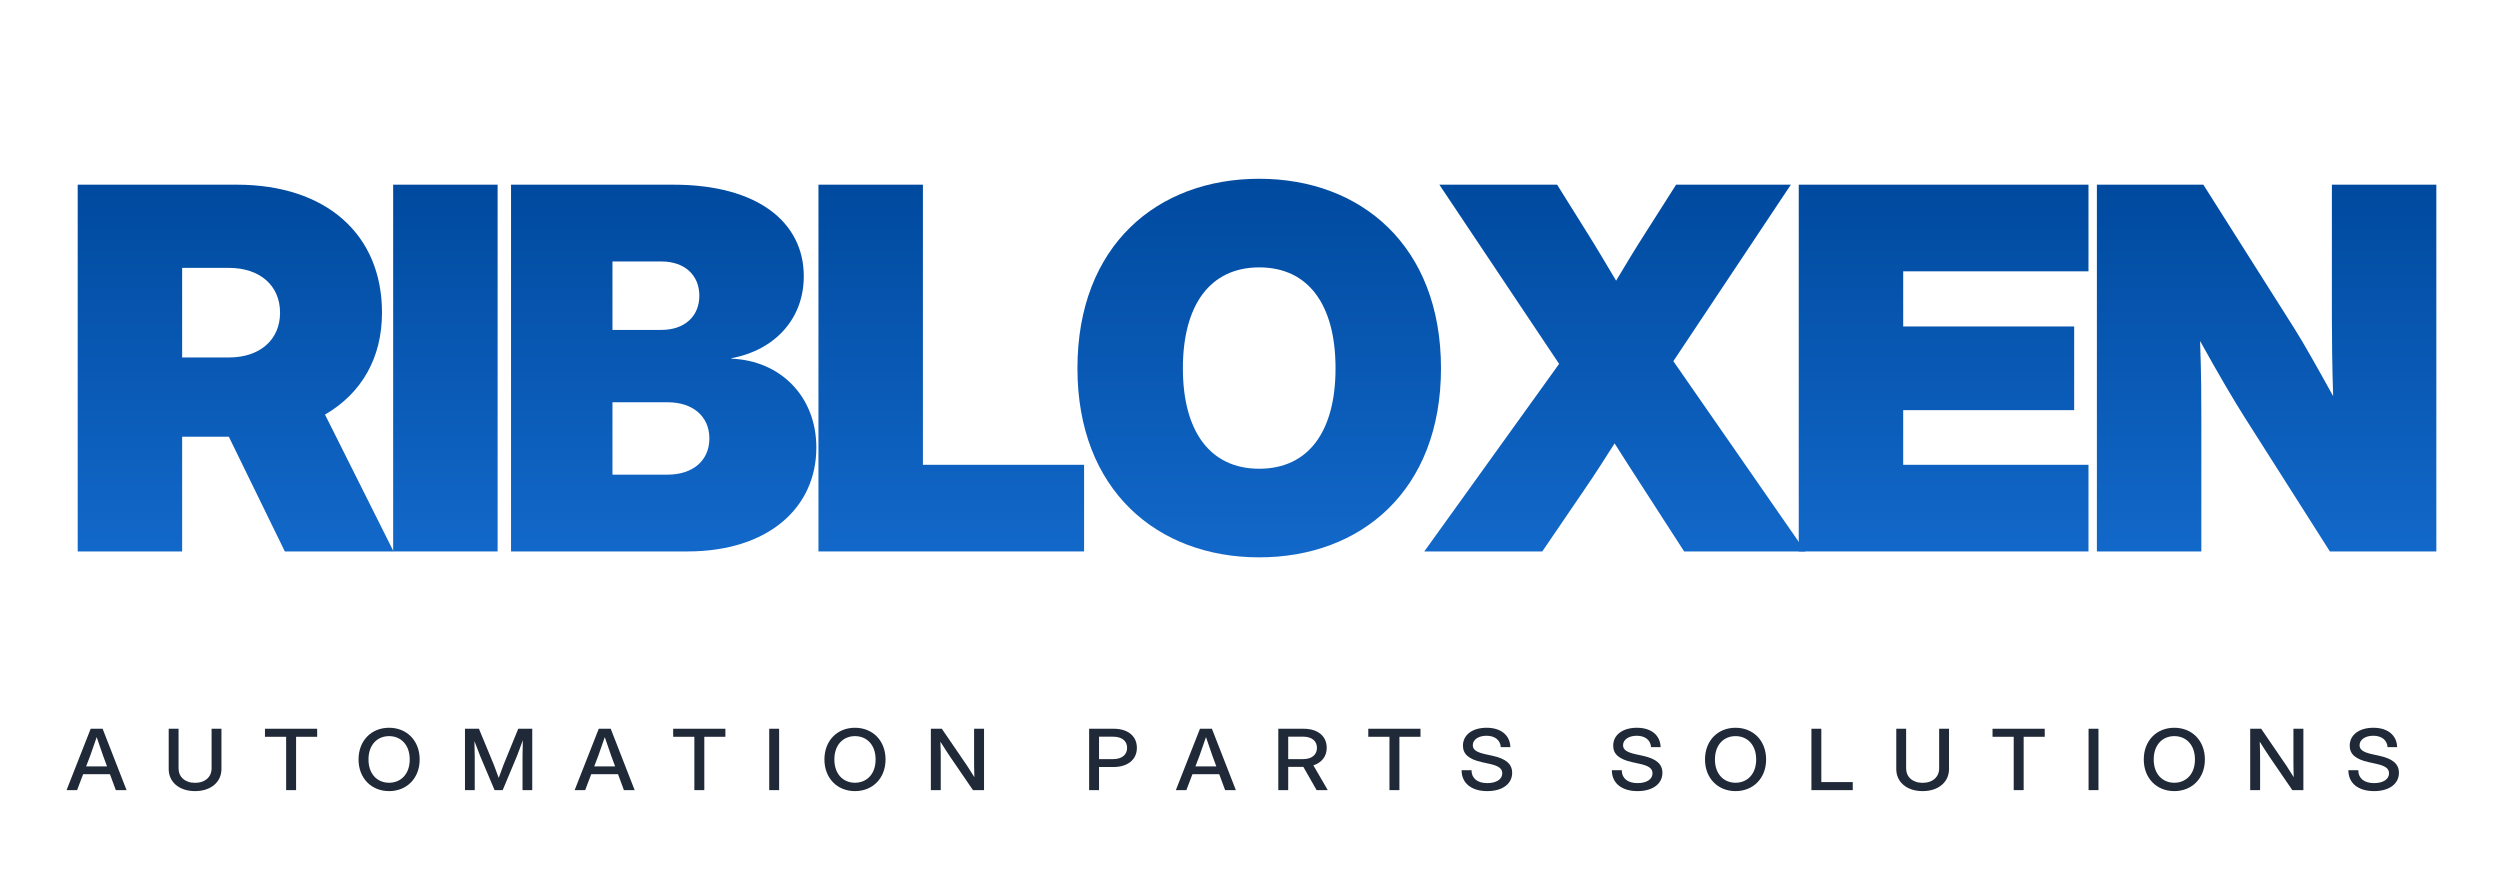
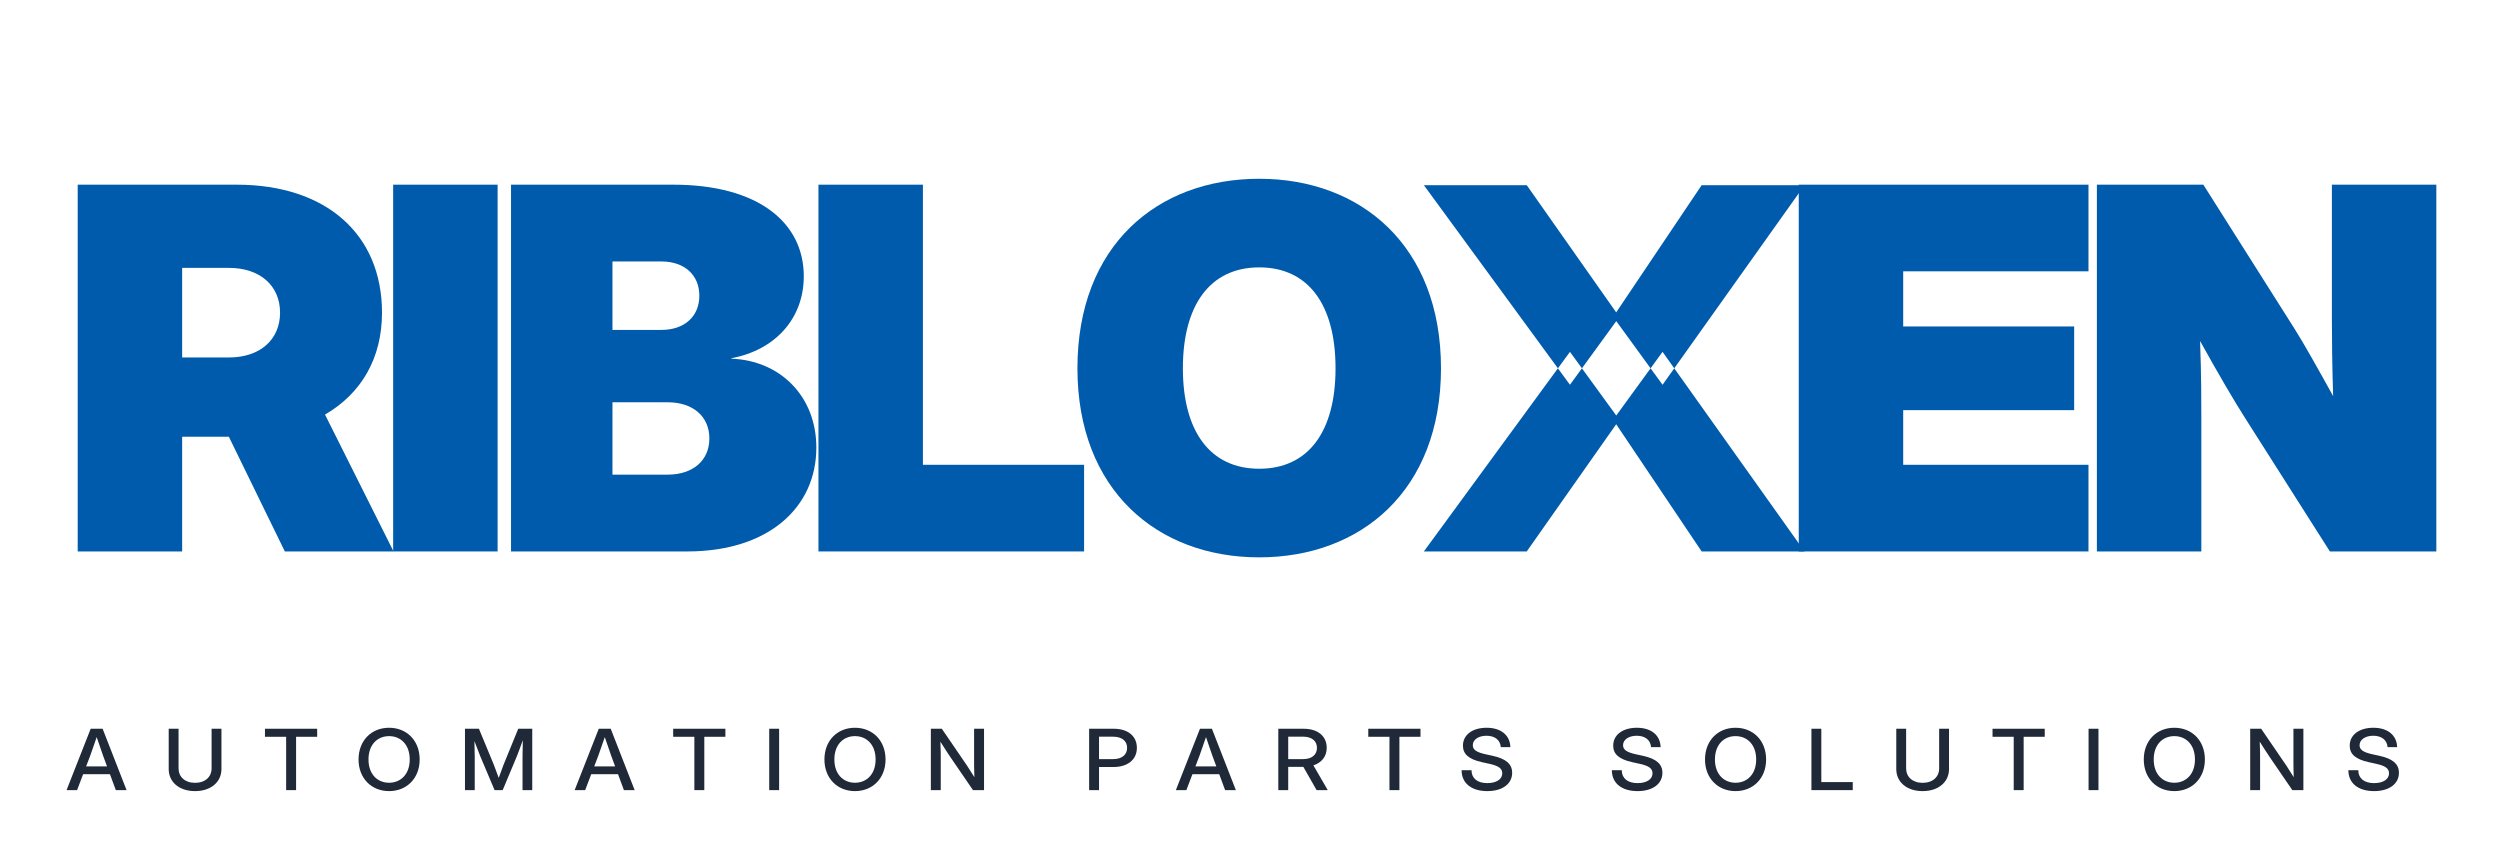
- <svg xmlns="http://www.w3.org/2000/svg" viewBox="0 0 1215 430" role="img" aria-labelledby="title desc">
-   <defs>
-     <linearGradient id="ribloxenBlue" x1="0" y1="0" x2="0" y2="1">
-       <stop offset="0%" stop-color="#1268C9" />
-       <stop offset="100%" stop-color="#004A9F" />
-     </linearGradient>
-   </defs>
-   <g fill="url(#ribloxenBlue)">
+ <svg xmlns="http://www.w3.org/2000/svg" viewBox="0 0 1215 420" role="img" aria-labelledby="title desc">
+   <g fill="#005BAC">
    <path d="M80 0H496V466H682L905 0H1338L1065 556C1210 642 1292 785 1292 970C1292 1289 1069 1490 713 1490H80ZM496 788V1152H682C807 1152 886 1079 886 970C886 861 807 788 682 788Z" transform="translate(28 268) scale(.1220215 -.1196289)" />
    <path d="M496 1490H80V0H496Z" transform="translate(181.315 268) scale(.1220215 -.1196289)" />
    <path d="M80 0H782C1105 0 1296 178 1296 422C1296 632 1150 776 958 783V785C1131 818 1246 945 1246 1118C1246 1335 1066 1490 726 1490H80ZM484 312V606H704C805 606 870 548 870 459C870 370 805 312 704 312ZM484 900V1178H679C771 1178 830 1123 830 1039C830 955 771 900 679 900Z" transform="translate(238.6 268) scale(.1220215 -.1196289)" />
    <path d="M80 0H1138V352H496V1490H80Z" transform="translate(388.01 268) scale(.1220215 -.1196289)" />
    <path d="M764 -24C1169 -24 1488 247 1488 744C1488 1242 1169 1514 764 1514C357 1514 40 1242 40 744C40 250 357 -24 764 -24ZM764 336C569 336 460 487 460 744C460 1002 569 1154 764 1154C960 1154 1068 1002 1068 744C1068 487 960 336 764 336Z" transform="translate(518.752 268) scale(.1220215 -.1196289)" />
-     <path d="M0 0H470L641 256C682 317 720 378 758 439C796 378 834 317 873 256L1035 0H1518L992 773L1460 1490H1003L882 1296C841 1231 802 1165 764 1100C726 1165 688 1231 648 1296L529 1490H60L537 762Z" transform="translate(692.2 268) scale(.1220215 -.1196289)" />
+     <path d="M692 90H742L787 154 763 187 692 90ZM692 268H742L787 204 763 171 692 268ZM827 90H877L808 187 784 154 827 90ZM827 268H877L808 171 784 204 827 268Z" />
    <path d="M80 0H1234V352H496V574H1177V914H496V1138H1234V1490H80Z" transform="translate(864.429 268) scale(.1220215 -.1196289)" />
    <path d="M80 0H496V544C496 604 496 721 491 855C561 726 627 611 669 544L1008 0H1432V1490H1016V944C1016 873 1017 752 1021 631C963 738 902 849 867 905L504 1490H80Z" transform="translate(1009.325 268) scale(.1220215 -.1196289)" />
  </g>
  <g fill="#1F2937">
    <path d="M16 0H252L388 387H989L1121 0H1362L825 1490H557ZM455 576 548 840C589 963 632 1094 692 1287C751 1094 793 963 834 840L924 576Z" transform="translate(32 384) scale(.0216664 -.0200195)" />
    <path d="M720 -24C1078 -24 1312 199 1312 510V1490H1091V528C1091 324 950 177 720 177C491 177 350 324 350 528V1490H129V510C129 199 362 -24 720 -24Z" transform="translate(79.194 384) scale(.0216664 -.0200195)" />
    <path d="M48 1295H523V0H746V1295H1219V1490H48Z" transform="translate(127.732 384) scale(.0216664 -.0200195)" />
    <path d="M766 -24C1163 -24 1452 288 1452 744C1452 1202 1163 1514 766 1514C369 1514 81 1202 81 744C81 289 369 -24 766 -24ZM766 179C509 179 304 381 304 744C304 1109 509 1311 766 1311C1023 1311 1229 1109 1229 744C1229 381 1023 179 766 179Z" transform="translate(172.499 384) scale(.0216664 -.0200195)" />
    <path d="M136 0H355V812C355 913 351 1055 348 1190C402 1036 452 894 483 812L800 0H982L1296 812C1328 897 1379 1049 1434 1211C1431 1070 1427 918 1427 812V0H1645V1490H1331L1002 617C976 541 927 400 893 297C859 400 810 541 783 617L449 1490H136Z" transform="translate(223.03 384) scale(.0216664 -.0200195)" />
    <path d="M16 0H252L388 387H989L1121 0H1362L825 1490H557ZM455 576 548 840C589 963 632 1094 692 1287C751 1094 793 963 834 840L924 576Z" transform="translate(278.934 384) scale(.0216664 -.0200195)" />
    <path d="M48 1295H523V0H746V1295H1219V1490H48Z" transform="translate(326.129 384) scale(.0216664 -.0200195)" />
    <path d="M358 1490H136V0H358Z" transform="translate(370.896 384) scale(.0216664 -.0200195)" />
    <path d="M766 -24C1163 -24 1452 288 1452 744C1452 1202 1163 1514 766 1514C369 1514 81 1202 81 744C81 289 369 -24 766 -24ZM766 179C509 179 304 381 304 744C304 1109 509 1311 766 1311C1023 1311 1229 1109 1229 744C1229 381 1023 179 766 179Z" transform="translate(398.916 384) scale(.0216664 -.0200195)" />
    <path d="M136 0H358V806C358 872 357 1001 350 1176C449 1006 530 871 572 805L1081 0H1329V1490H1106V603C1106 549 1108 422 1112 314C1052 420 986 533 951 589L382 1490H136Z" transform="translate(449.447 384) scale(.0216664 -.0200195)" />
    <path d="M136 0H358V561H681C1000 561 1207 740 1207 1026C1207 1311 1007 1490 688 1490H136ZM358 753V1297H677C869 1297 988 1194 988 1026C988 858 869 753 677 753Z" transform="translate(526.372 384) scale(.0216664 -.0200195)" />
    <path d="M16 0H252L388 387H989L1121 0H1362L825 1490H557ZM455 576 548 840C589 963 632 1094 692 1287C751 1094 793 963 834 840L924 576Z" transform="translate(571.118 384) scale(.0216664 -.0200195)" />
    <path d="M136 0H358V564H688C691 564 695 564 698 564L995 0H1245L923 601C1109 668 1222 818 1222 1026C1222 1311 1022 1490 703 1490H136ZM358 753V1298H693C885 1298 1003 1194 1003 1026C1003 858 886 753 694 753Z" transform="translate(618.312 384) scale(.0216664 -.0200195)" />
    <path d="M48 1295H523V0H746V1295H1219V1490H48Z" transform="translate(663.946 384) scale(.0216664 -.0200195)" />
    <path d="M652 -24C990 -24 1209 152 1209 420C1209 633 1071 762 772 833L611 871C406 920 326 982 326 1090C326 1225 453 1320 633 1320C821 1320 943 1215 954 1044H1169C1160 1335 957 1514 636 1514C316 1514 105 1341 105 1079C105 873 237 748 538 677L701 638C908 589 987 523 987 408C987 263 854 170 652 170C429 170 298 286 297 483H75C75 168 295 -24 652 -24Z" transform="translate(708.714 384) scale(.0216664 -.0200195)" />
    <path d="M652 -24C990 -24 1209 152 1209 420C1209 633 1071 762 772 833L611 871C406 920 326 982 326 1090C326 1225 453 1320 633 1320C821 1320 943 1215 954 1044H1169C1160 1335 957 1514 636 1514C316 1514 105 1341 105 1079C105 873 237 748 538 677L701 638C908 589 987 523 987 408C987 263 854 170 652 170C429 170 298 286 297 483H75C75 168 295 -24 652 -24Z" transform="translate(781.739 384) scale(.0216664 -.0200195)" />
    <path d="M766 -24C1163 -24 1452 288 1452 744C1452 1202 1163 1514 766 1514C369 1514 81 1202 81 744C81 289 369 -24 766 -24ZM766 179C509 179 304 381 304 744C304 1109 509 1311 766 1311C1023 1311 1229 1109 1229 744C1229 381 1023 179 766 179Z" transform="translate(826.875 384) scale(.0216664 -.0200195)" />
    <path d="M136 0H1063V195H358V1490H136Z" transform="translate(877.406 384) scale(.0216664 -.0200195)" />
    <path d="M720 -24C1078 -24 1312 199 1312 510V1490H1091V528C1091 324 950 177 720 177C491 177 350 324 350 528V1490H129V510C129 199 362 -24 720 -24Z" transform="translate(918.794 384) scale(.0216664 -.0200195)" />
    <path d="M48 1295H523V0H746V1295H1219V1490H48Z" transform="translate(967.332 384) scale(.0216664 -.0200195)" />
    <path d="M358 1490H136V0H358Z" transform="translate(1012.099 384) scale(.0216664 -.0200195)" />
    <path d="M766 -24C1163 -24 1452 288 1452 744C1452 1202 1163 1514 766 1514C369 1514 81 1202 81 744C81 289 369 -24 766 -24ZM766 179C509 179 304 381 304 744C304 1109 509 1311 766 1311C1023 1311 1229 1109 1229 744C1229 381 1023 179 766 179Z" transform="translate(1040.119 384) scale(.0216664 -.0200195)" />
    <path d="M136 0H358V806C358 872 357 1001 350 1176C449 1006 530 871 572 805L1081 0H1329V1490H1106V603C1106 549 1108 422 1112 314C1052 420 986 533 951 589L382 1490H136Z" transform="translate(1090.649 384) scale(.0216664 -.0200195)" />
    <path d="M652 -24C990 -24 1209 152 1209 420C1209 633 1071 762 772 833L611 871C406 920 326 982 326 1090C326 1225 453 1320 633 1320C821 1320 943 1215 954 1044H1169C1160 1335 957 1514 636 1514C316 1514 105 1341 105 1079C105 873 237 748 538 677L701 638C908 589 987 523 987 408C987 263 854 170 652 170C429 170 298 286 297 483H75C75 168 295 -24 652 -24Z" transform="translate(1139.685 384) scale(.0216664 -.0200195)" />
  </g>
</svg>
